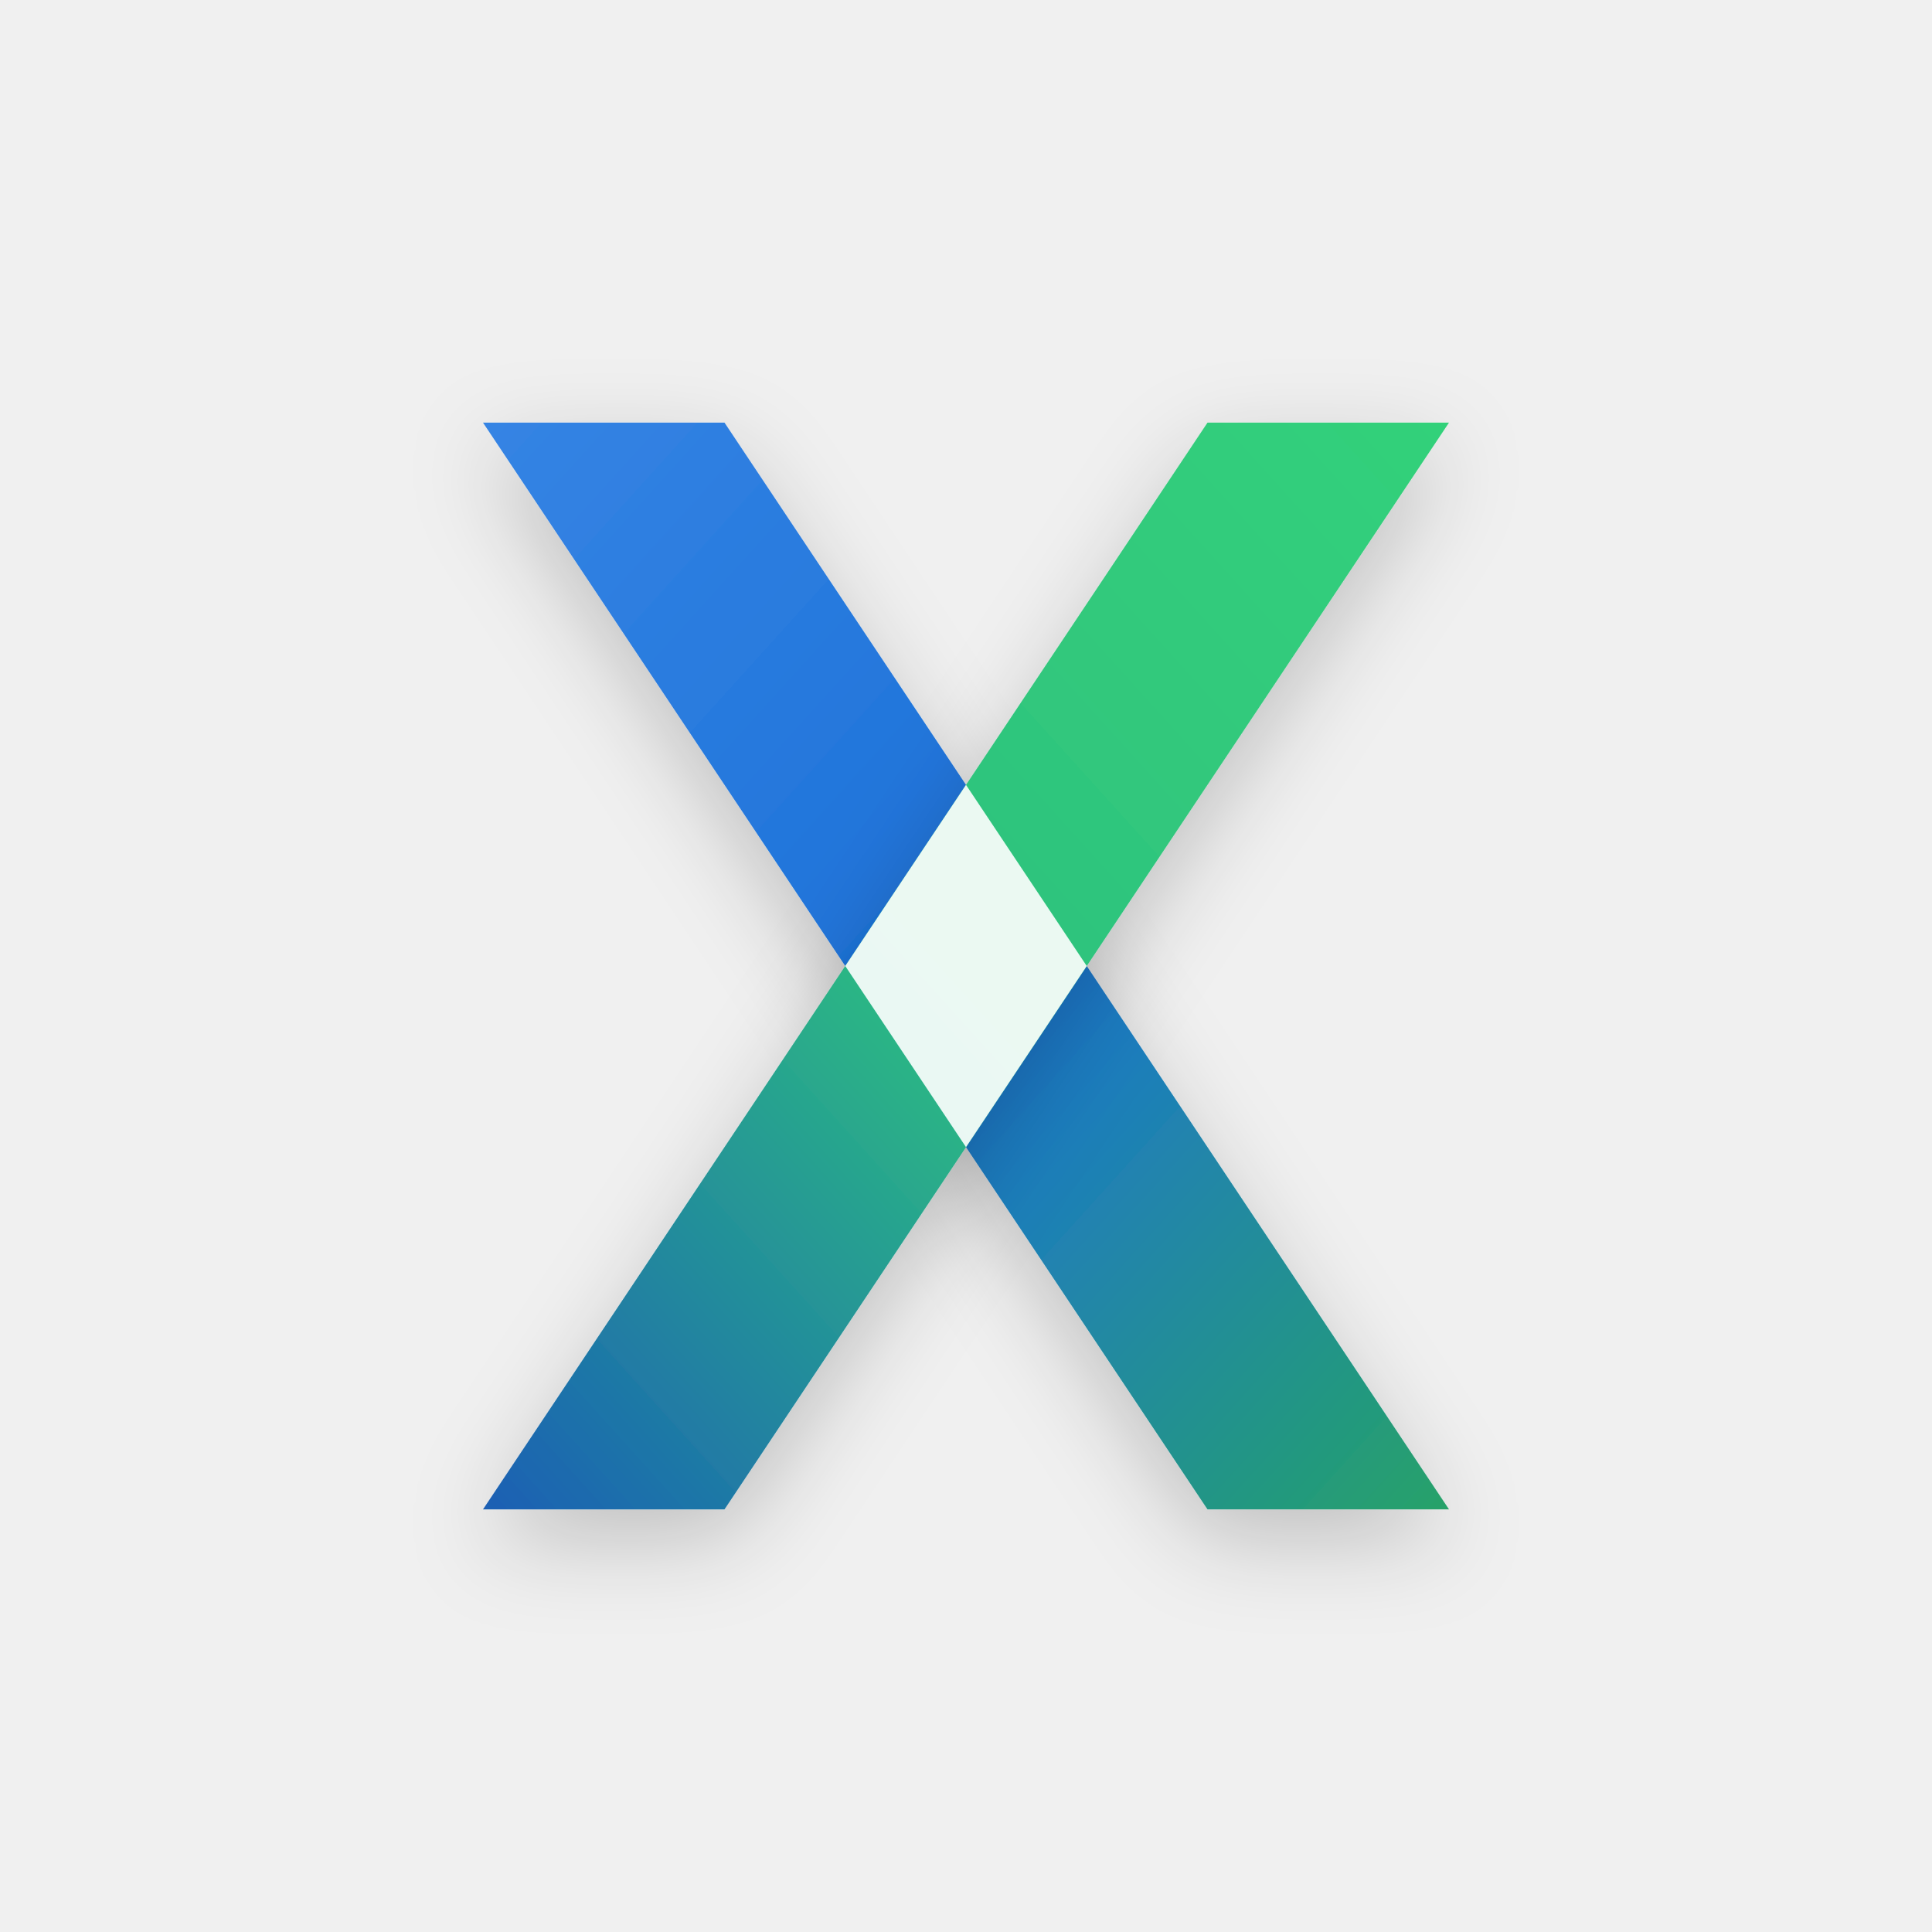
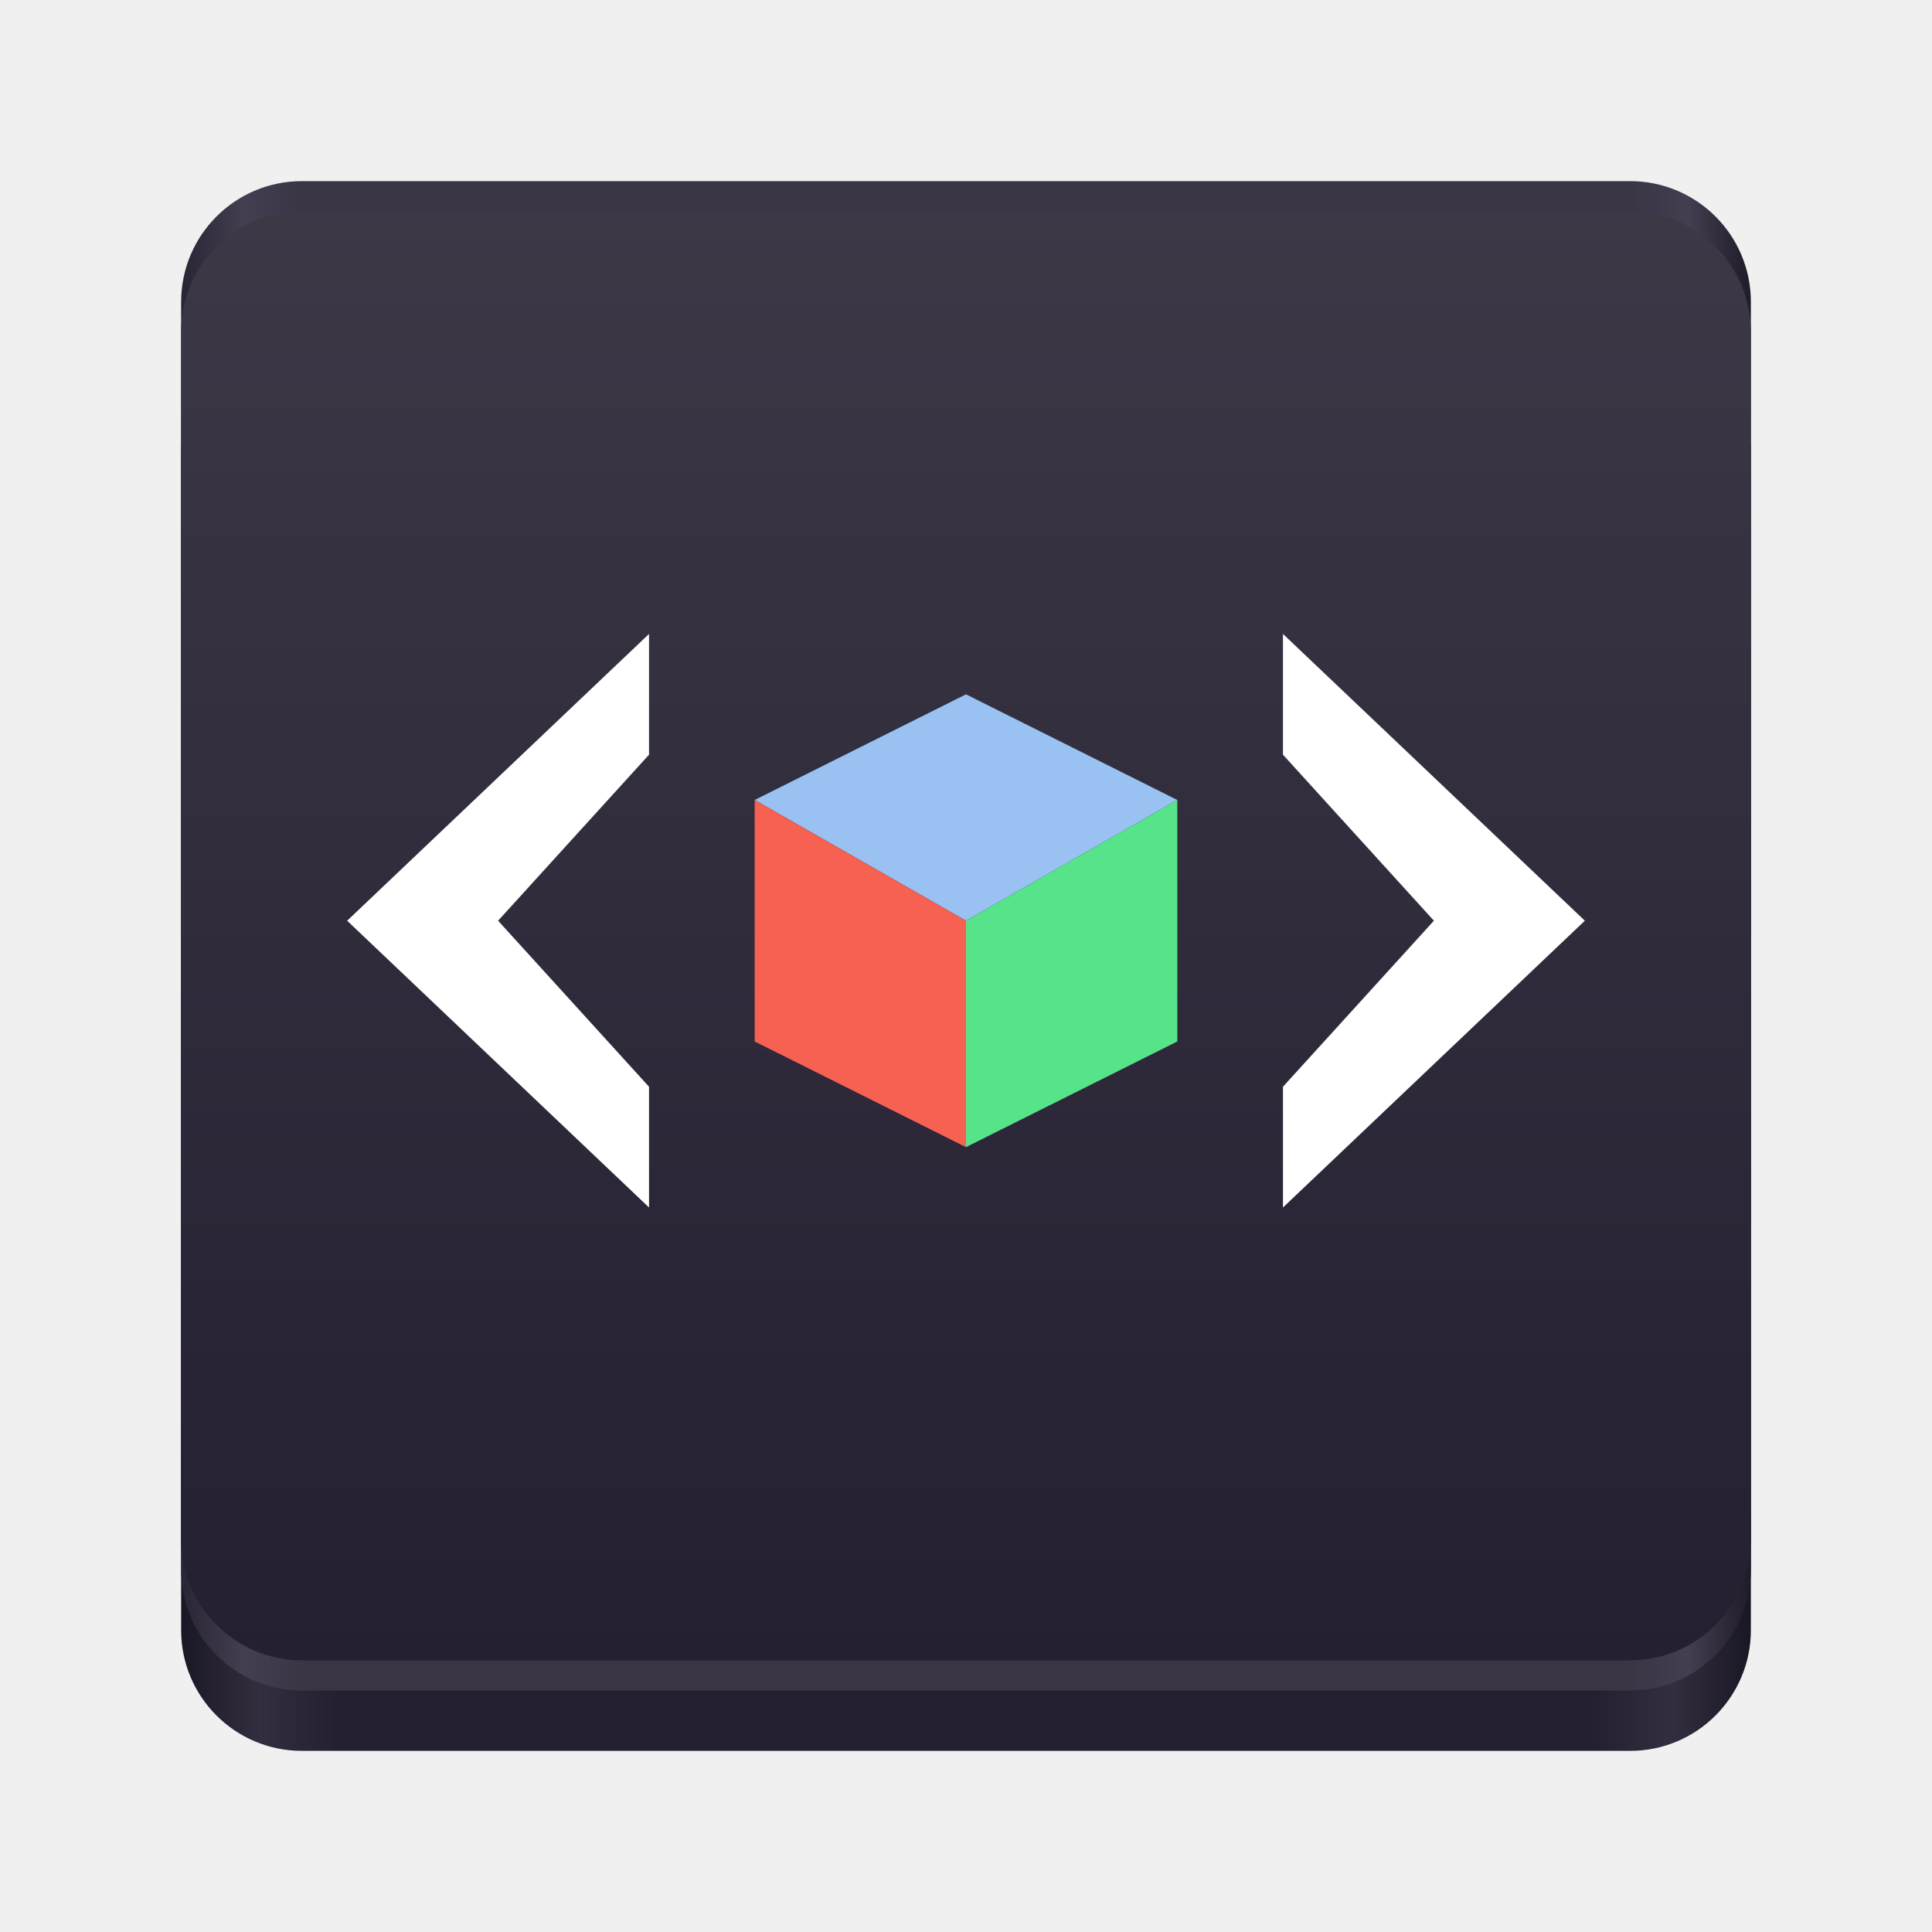
- <svg xmlns="http://www.w3.org/2000/svg" viewBox="0 0 128 128" width="128" height="128">
+ <svg xmlns="http://www.w3.org/2000/svg" height="128" viewBox="0 0 128 128" width="128">
  <defs>
-     <linearGradient id="grad1" x1="0%" y1="0%" x2="100%" y2="100%">
-       <stop offset="0%" style="stop-color:#3584e4" />
-       <stop offset="50%" style="stop-color:#1c71d8" />
-       <stop offset="100%" style="stop-color:#26a269" />
+     <linearGradient id="a" gradientUnits="userSpaceOnUse" x1="12" x2="116" y1="69" y2="69">
+       <stop offset="0" stop-color="#1a1725" />
+       <stop offset="0.05" stop-color="#332e3f" />
+       <stop offset="0.10" stop-color="#241f31" />
+       <stop offset="0.90" stop-color="#241f31" />
+       <stop offset="0.95" stop-color="#332e3f" />
+       <stop offset="1" stop-color="#1a1725" />
    </linearGradient>
-     <linearGradient id="grad2" x1="100%" y1="0%" x2="0%" y2="100%">
-       <stop offset="0%" style="stop-color:#33d17a" />
-       <stop offset="50%" style="stop-color:#2ec27e" />
-       <stop offset="100%" style="stop-color:#1a5fb4" />
+     <linearGradient id="b" gradientUnits="userSpaceOnUse" x1="12" x2="116" y1="62" y2="62">
+       <stop offset="0" stop-color="#2a2535" />
+       <stop offset="0.04" stop-color="#433e50" />
+       <stop offset="0.08" stop-color="#3a3545" />
+       <stop offset="0.92" stop-color="#3a3545" />
+       <stop offset="0.96" stop-color="#433e50" />
+       <stop offset="1" stop-color="#1f1b28" />
    </linearGradient>
-     <filter id="shadow" x="-20%" y="-20%" width="140%" height="140%">
-       <feDropShadow dx="0" dy="2" stdDeviation="3" flood-opacity="0.2" />
-     </filter>
+     <linearGradient id="c" gradientUnits="userSpaceOnUse" x1="64" x2="64" y1="14" y2="110">
+       <stop offset="0" stop-color="#3d3846" />
+       <stop offset="1" stop-color="#241f31" />
+     </linearGradient>
  </defs>
-   <path d="M 32 28 L 48 28 L 96 100 L 80 100 Z" fill="url(#grad1)" filter="url(#shadow)" />
-   <path d="M 80 28 L 96 28 L 48 100 L 32 100 Z" fill="url(#grad2)" filter="url(#shadow)" />
-   <polygon points="64,52 72,64 64,76 56,64" fill="#ffffff" opacity="0.9" />
+   <rect x="12" y="22" width="104" height="94" rx="8" fill="url(#a)" />
+   <rect x="12" y="12" width="104" height="100" rx="8" fill="url(#b)" />
+   <rect x="12" y="14" width="104" height="96" rx="8" fill="url(#c)" />
+   <path d="M 43 42 L 23 61 L 43 80 L 43 72 L 33 61 L 43 50 Z" fill="#ffffff" />
+   <path d="M 64 46 L 78 53 L 64 61 L 50 53 Z" fill="#99c1f1" />
+   <path d="M 50 53 L 64 61 L 64 76 L 50 69 Z" fill="#f66151" />
+   <path d="M 78 53 L 78 69 L 64 76 L 64 61 Z" fill="#57e389" />
+   <path d="M 85 42 L 105 61 L 85 80 L 85 72 L 95 61 L 85 50 Z" fill="#ffffff" />
</svg>
